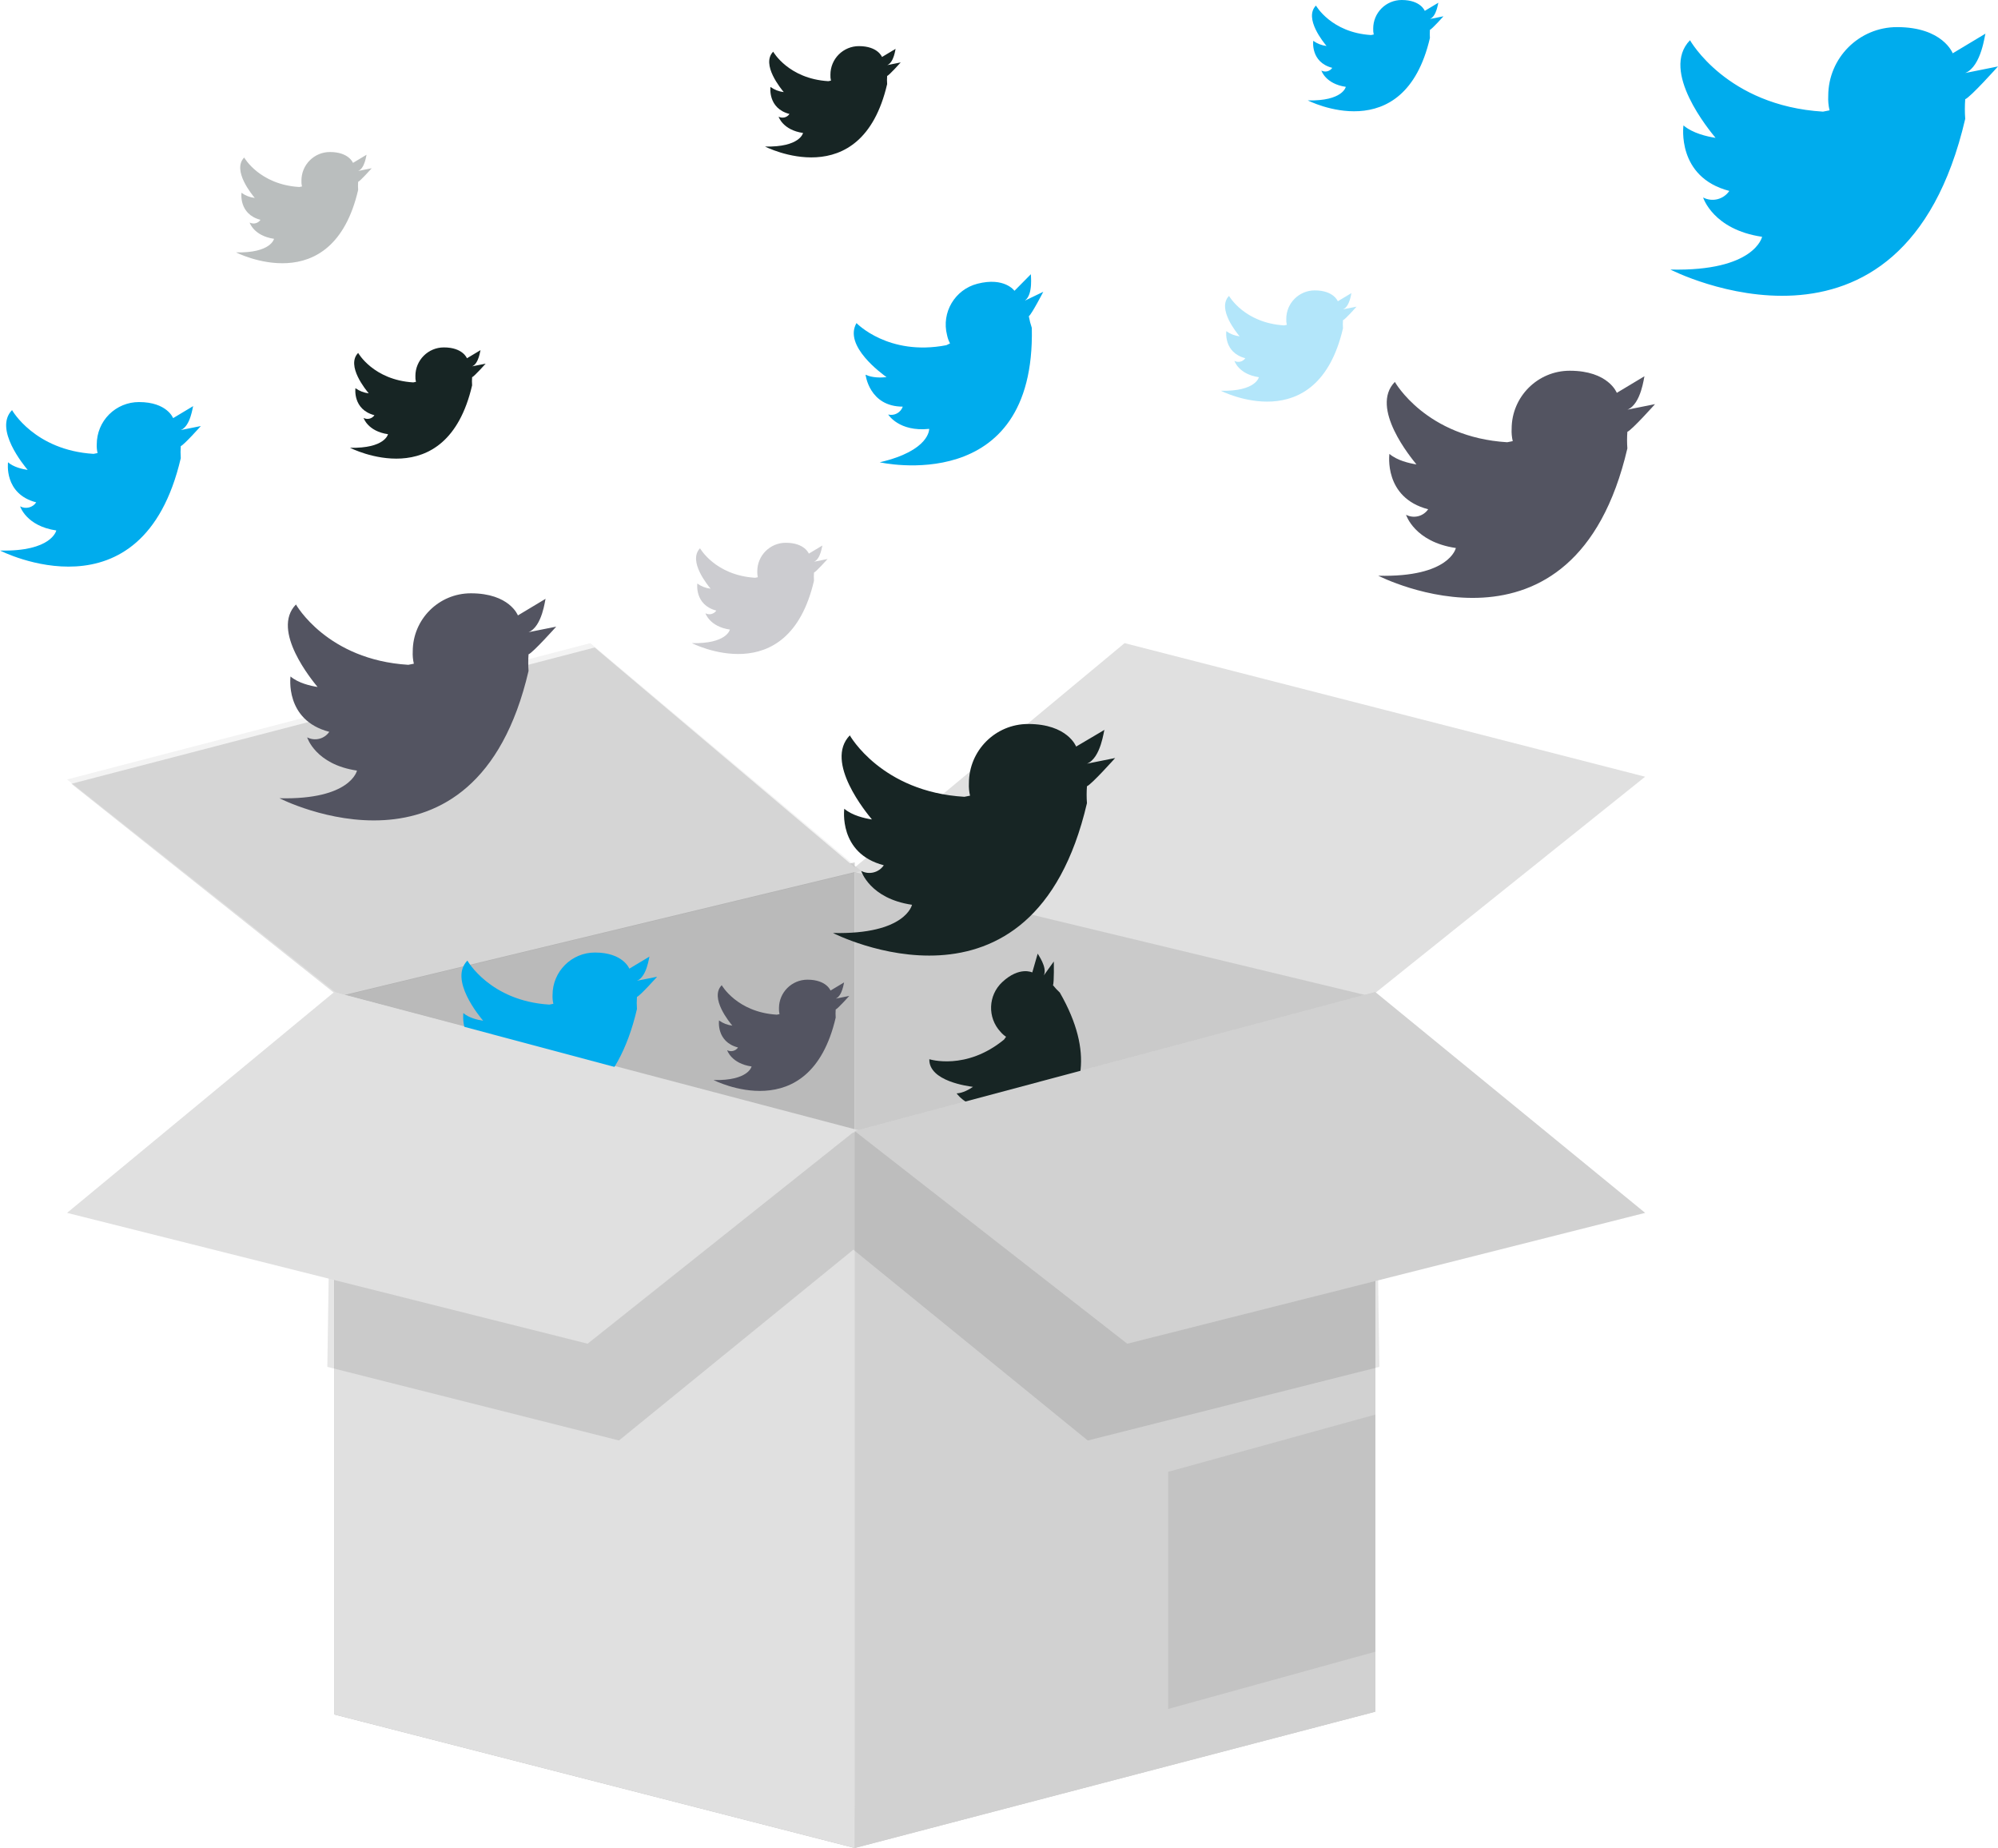
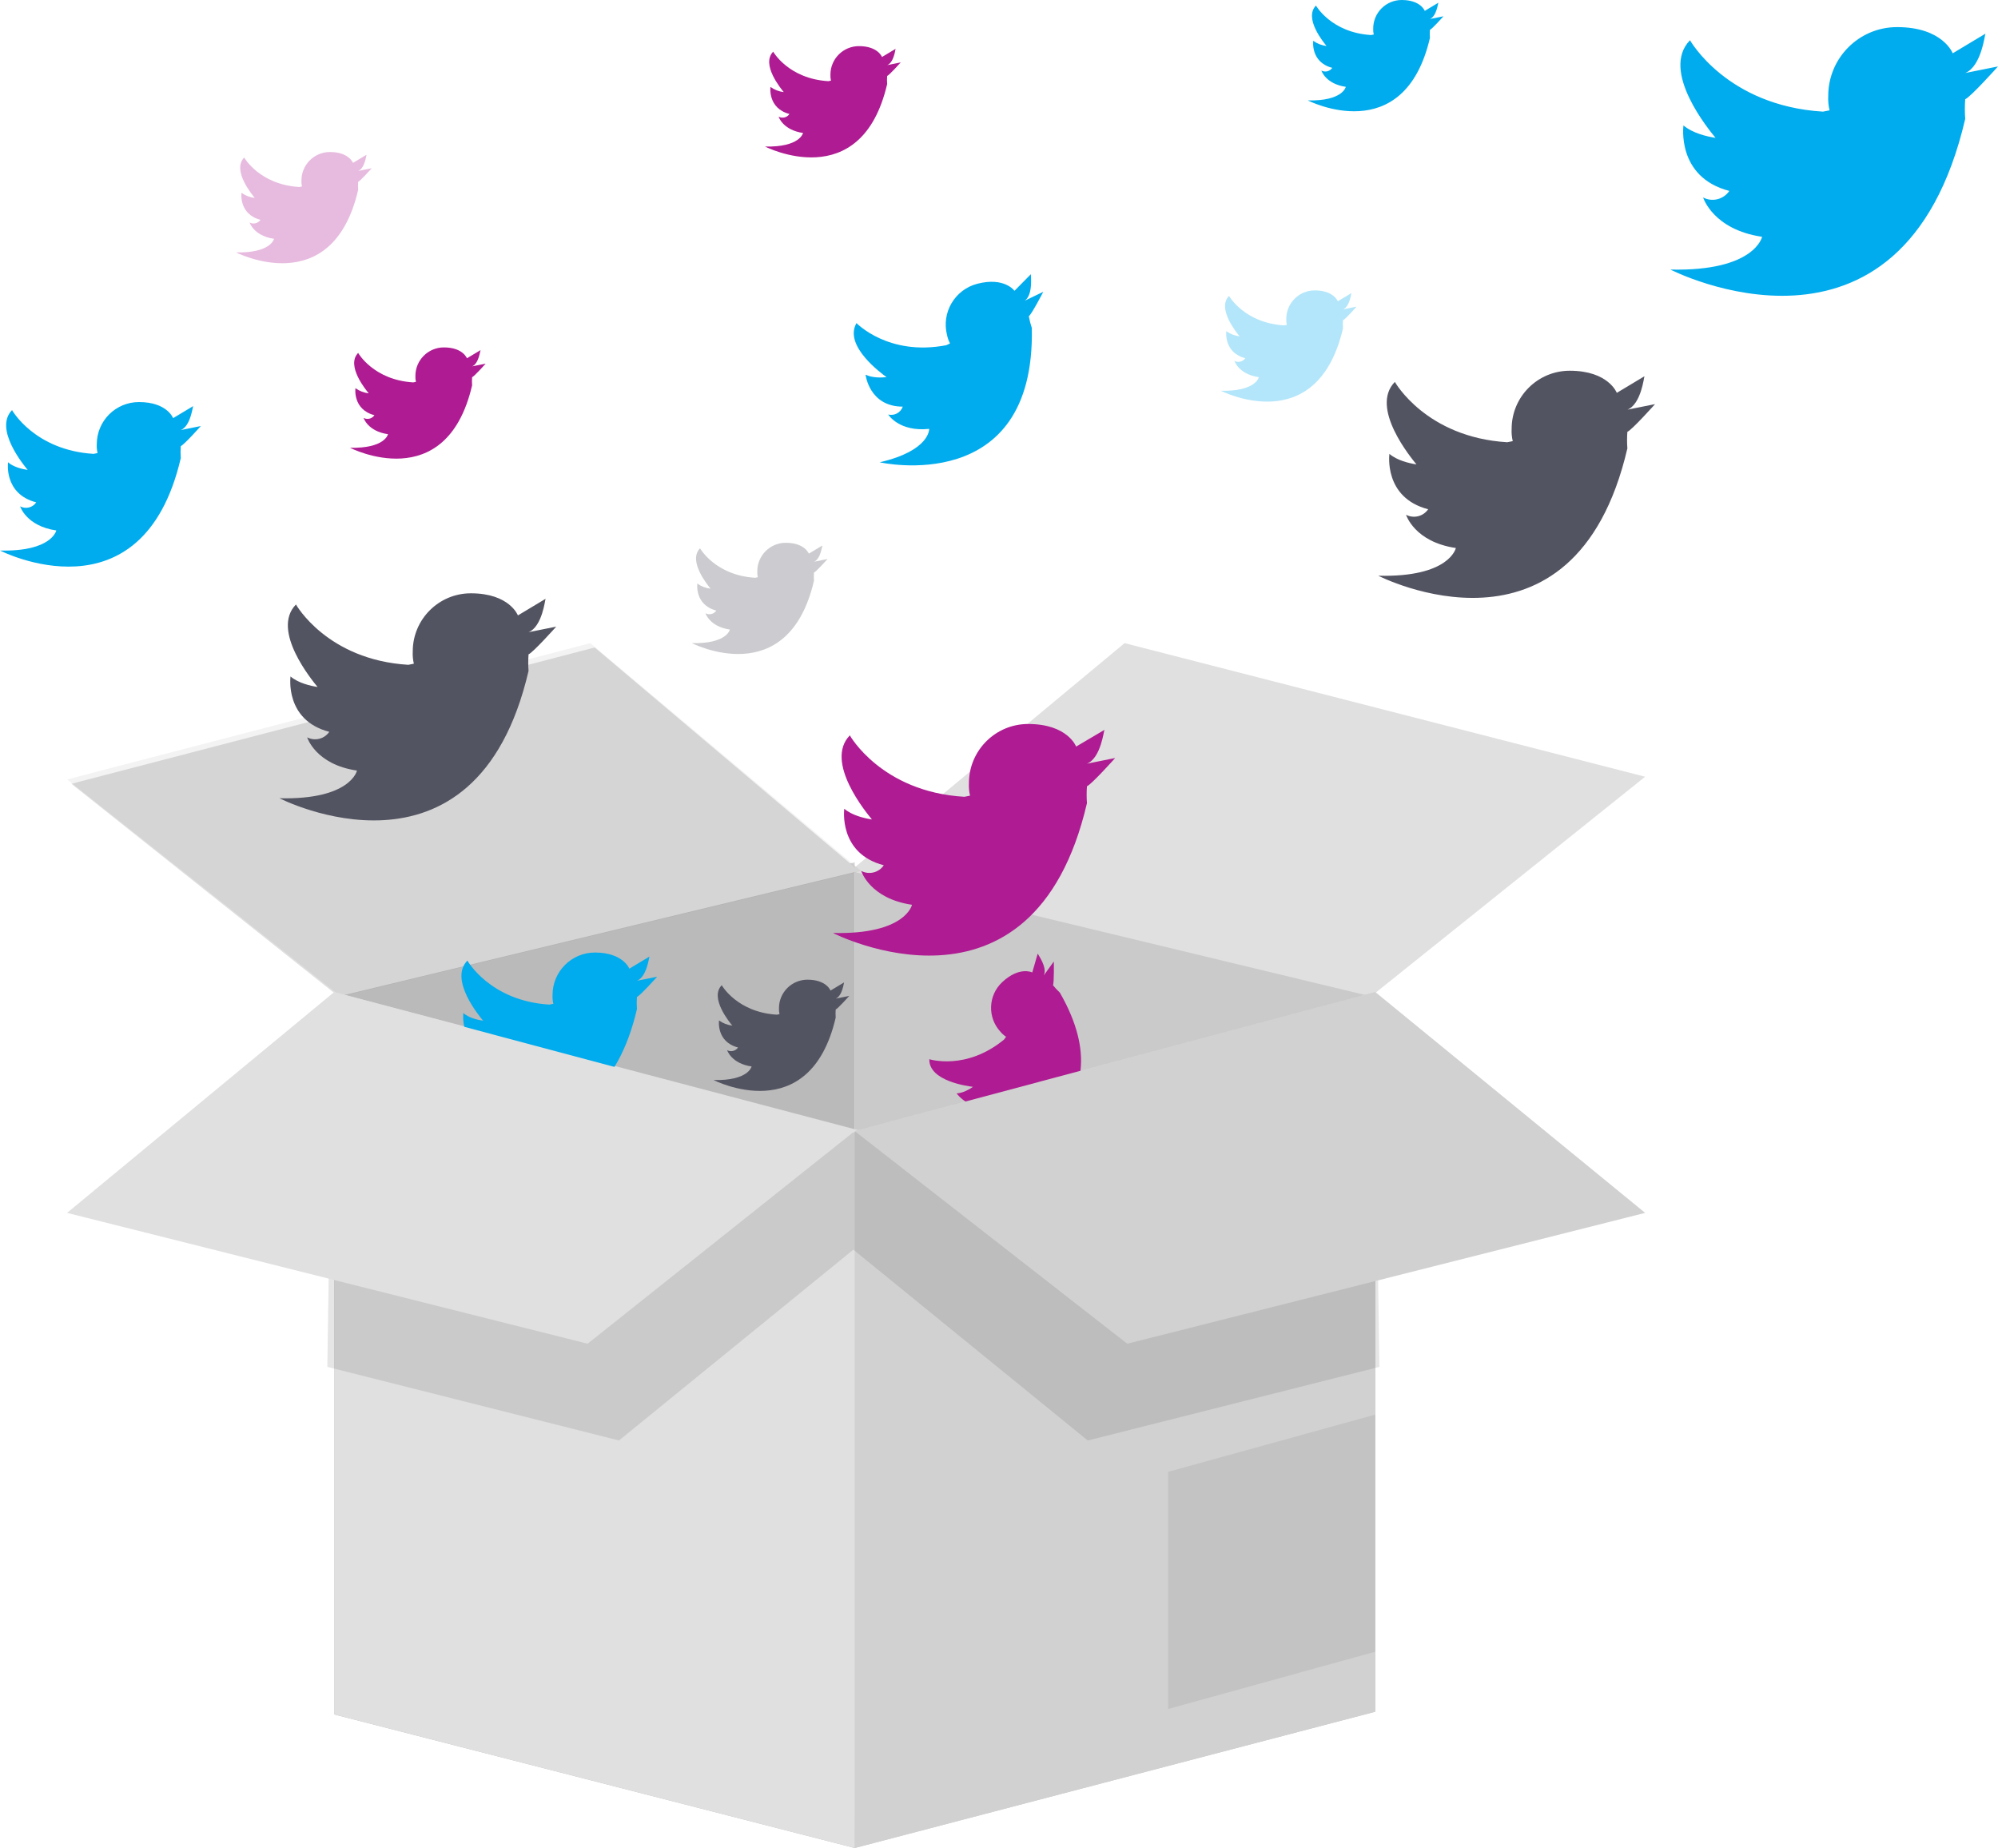
<svg xmlns="http://www.w3.org/2000/svg" data-name="Layer 1" width="813.15" height="752" viewBox="0 0 813.15 752">
  <path fill="#e0e0e0" d="M559.73 403.7l-211.87-51.03V752l211.87-55.46V403.7z" />
  <path opacity=".1" d="M559.73 403.7l-211.87-51.03V752l211.87-55.46V403.7z" />
  <path fill="#e0e0e0" d="M135.99 403.7l211.87-51.03V752l-211.87-54.35V403.7z" />
  <path opacity=".17" d="M135.99 401.93l211.87-51.02V752l-211.87-54.35V401.93z" />
  <path fill="#e0e0e0" d="M346.09 354.44l111.59-92.73 211.86 54.36-111.58 89.39-211.87-51.02z" />
  <path fill="#e0e0e0" d="M29.05 318.94l108.71 86.52 211.86-51.02-107.59-90.96-212.98 55.46z" />
  <path opacity=".05" d="M27.29 317.18l111.35 88.28 211.87-51.02-110.25-92.73-212.97 55.47z" />
  <path fill="#e0e0e0" d="M135.99 403.7v293.95L347.86 752l2.86-291.73-214.73-56.57z" />
  <path fill="#e0e0e0" d="M559.73 696.54L347.86 752V460.27l211.87-56.57v292.84z" />
  <path opacity=".07" d="M559.73 696.54L347.86 752V460.27l211.87-56.57v292.84z" />
  <path opacity=".07" d="M475.42 598.92v96.51l84.31-23.3v-96.5l-84.31 23.29z" />
  <path opacity=".1" d="M133.22 556.22l118.69 29.95 95.4-77.65v-47.7l-211.87-53.24-2.22 148.64zm428.17 0L442.7 586.17l-95.39-77.65v-47.7l211.86-53.24 2.22 148.64z" />
  <path d="M259.23 399.1l8.21-1.64s-6.9 7.72-8.21 8.21a33.05 33.05 0 000 4.93c-15.77 67.69-73.93 37.79-73.93 37.79 21.19.49 23-8.21 23-8.21-12.32-1.81-14.79-9.86-14.79-9.86a5.08 5.08 0 006.57-1.64c-13.31-3.45-11.5-16.43-11.5-16.43 2.3 2 5.91 2.79 8.05 3.12-1.48-1.81-14-16.76-6.41-24.48 0 0 9.2 16.43 33.35 17.91l1.64-.33a12.89 12.89 0 01-.33-3.61 17.25 17.25 0 0117.25-17.25c11.5 0 14 6.57 14 6.57l8.21-4.93c-.18-.01-1 8.21-5.11 9.85z" fill="#00aced" />
  <path fill="#e0e0e0" d="M135.99 403.7l-108.7 89.85 211.86 53.24 108.71-86.52-211.87-56.57z" />
-   <path d="M424.82 396.91l4.06-5.65s.18 8.6-.34 9.65a27.47 27.47 0 002.79 3c28.77 50.08-23.53 64.86-23.53 64.86 13.16-11.71 9.33-18 9.33-18-8.56 5.85-14.56 2.35-14.56 2.35a4.22 4.22 0 003.06-4.72c-10 5.44-16.3-3.47-16.3-3.47 2.52-.1 5.18-1.65 6.66-2.66-1.92-.26-18-2.27-17.77-11.25 0 0 14.9 4.77 30.42-8l.81-1.13a10.71 10.71 0 01-2.25-2 14.33 14.33 0 01.71-20.26c7-6.52 12.21-3.92 12.21-3.92l2.2-7.65c-.09.07 4.06 5.52 2.5 8.85z" fill="#172524" />
+   <path d="M424.82 396.91l4.06-5.65s.18 8.6-.34 9.65a27.47 27.47 0 002.79 3c28.77 50.08-23.53 64.86-23.53 64.86 13.16-11.71 9.33-18 9.33-18-8.56 5.85-14.56 2.35-14.56 2.35a4.22 4.22 0 003.06-4.72c-10 5.44-16.3-3.47-16.3-3.47 2.52-.1 5.18-1.65 6.66-2.66-1.92-.26-18-2.27-17.77-11.25 0 0 14.9 4.77 30.42-8l.81-1.13a10.71 10.71 0 01-2.25-2 14.33 14.33 0 01.71-20.26c7-6.52 12.21-3.92 12.21-3.92l2.2-7.65c-.09.07 4.06 5.52 2.5 8.85z" fill="#af1b92" />
  <path fill="#e0e0e0" d="M559.73 403.7l109.81 89.85-210.76 53.24-110.92-86.52 211.87-56.57z" />
  <path opacity=".07" d="M559.73 403.7l109.81 89.85-210.76 53.24-110.92-86.52 211.87-56.57z" />
  <path d="M417.09 122.35l7.51-3.61s-4.74 9.15-5.89 9.95a32.88 32.88 0 001.22 4.75c1.53 69.12-61.9 54.68-61.9 54.68 20.54-4.76 20.13-13.6 20.13-13.6-12.32 1.3-16.68-5.84-16.68-5.84a5 5 0 005.93-3.21c-13.68 0-15.14-13-15.14-13 2.7 1.33 6.39 1.23 8.53 1-1.87-1.38-17.6-12.7-12.22-22 0 0 12.93 13.56 36.56 9l1.5-.72a12.82 12.82 0 01-1.21-3.4 17.16 17.16 0 0112.36-20.89c11.08-2.84 15.08 2.88 15.08 2.88l6.7-6.78c-.17.07 1.07 8.19-2.48 10.79zM73.57 175l8.17-1.63s-6.86 7.68-8.17 8.17a32.88 32.88 0 000 4.9C57.88 253.77.03 224.03.03 224.03c21.08.49 22.88-8.17 22.88-8.17-12.26-1.8-14.71-9.81-14.71-9.81a5 5 0 006.54-1.63C1.47 201 3.27 188.12 3.27 188.12c2.29 2 5.88 2.78 8 3.11-1.47-1.8-13.89-16.67-6.37-24.35 0 0 9.15 16.34 33.18 17.81l1.63-.33a12.82 12.82 0 01-.33-3.6 17.16 17.16 0 0117.19-17.15c11.44 0 13.89 6.54 13.89 6.54l8.17-4.9c-.19-.01-1 8.16-5.06 9.75zM799.81 29.71l13.33-2.67s-11.2 12.53-13.33 13.33a53.64 53.64 0 000 8c-25.6 109.85-120 61.32-120 61.32 34.39.8 37.33-13.33 37.33-13.33-20-2.93-24-16-24-16a8.24 8.24 0 0010.66-2.67c-21.6-5.6-18.66-26.66-18.66-26.66 3.73 3.2 9.6 4.53 13.06 5.07-2.4-2.93-22.66-27.2-10.4-39.73 0 0 14.93 26.66 54.12 29.06l2.67-.53a20.92 20.92 0 01-.53-5.87 28 28 0 0128-28c18.66 0 22.66 10.66 22.66 10.66l13.33-8c-.24.02-1.57 13.31-8.24 16.02zM581.95 7.73l5.52-1.1s-4.64 5.19-5.52 5.52a22.21 22.21 0 000 3.31c-10.6 45.5-49.69 25.4-49.69 25.4 14.25.33 15.46-5.52 15.46-5.52-8.28-1.21-9.94-6.63-9.94-6.63a3.41 3.41 0 004.42-1.1c-8.94-2.32-7.73-11-7.73-11a11.48 11.48 0 005.41 2.1c-1-1.21-9.39-11.26-4.31-16.45 0 0 6.18 11 22.42 12l1.1-.22a8.66 8.66 0 01-.22-2.43A11.59 11.59 0 01570.47 0c7.73 0 9.39 4.42 9.39 4.42l5.52-3.31c-.12-.01-.67 5.52-3.43 6.62z" fill="#00aced" />
  <path d="M331.28 228.58l5.52-1.1s-4.64 5.19-5.52 5.52a22.21 22.21 0 000 3.31c-10.6 45.5-49.69 25.4-49.69 25.4 14.25.33 15.46-5.52 15.46-5.52-8.28-1.21-9.94-6.63-9.94-6.63a3.41 3.41 0 004.42-1.1c-8.94-2.32-7.73-11-7.73-11a11.48 11.48 0 005.41 2.1c-1-1.21-9.39-11.26-4.31-16.45 0 0 6.18 11 22.42 12l1.1-.22a8.66 8.66 0 01-.22-2.43 11.59 11.59 0 0111.59-11.59c7.73 0 9.39 4.42 9.39 4.42l5.52-3.31c-.13.02-.66 5.5-3.42 6.6z" fill="#535461" opacity=".3" />
  <path d="M546.57 125.89l5.52-1.1s-4.59 5.21-5.52 5.51a22.21 22.21 0 000 3.31c-10.6 45.5-49.69 25.4-49.69 25.4 14.25.33 15.46-5.52 15.46-5.52-8.28-1.21-9.94-6.63-9.94-6.63a3.41 3.41 0 004.42-1.1c-8.94-2.32-7.73-11-7.73-11a11.48 11.48 0 005.41 2.1c-1-1.21-9.39-11.26-4.31-16.45 0 0 6.18 11 22.42 12l1.1-.22a8.66 8.66 0 01-.22-2.43 11.59 11.59 0 0111.59-11.59c7.73 0 9.39 4.42 9.39 4.42l5.52-3.31c-.06-.02-.62 5.5-3.42 6.61z" fill="#00aced" opacity=".3" />
-   <path d="M442.37 310.76l11.48-2.3s-9.65 10.8-11.48 11.48a46.21 46.21 0 000 6.89c-22.05 94.63-103.36 52.83-103.36 52.83 29.63.69 32.16-11.48 32.16-11.48-17.23-2.53-20.67-13.78-20.67-13.78a7.1 7.1 0 009.19-2.3c-18.6-4.82-16.08-23-16.08-23 3.22 2.76 8.27 3.9 11.25 4.36-2.07-2.53-19.52-23.43-9-34.22 0 0 12.86 23 46.63 25l2.3-.46a18 18 0 01-.46-5.05 24.11 24.11 0 0124.12-24.12c16.08 0 19.52 9.19 19.52 9.19l11.52-6.8c-.23 0-1.38 11.47-7.12 13.76zM361.09 26.5l5.48-1.1s-4.64 5.19-5.52 5.52a22.21 22.21 0 000 3.31c-10.6 45.5-49.69 25.4-49.69 25.4 14.25.33 15.46-5.52 15.46-5.52-8.28-1.21-9.94-6.63-9.94-6.63a3.41 3.41 0 004.42-1.1c-8.94-2.32-7.73-11-7.73-11a11.48 11.48 0 005.41 2.1c-1-1.21-9.39-11.26-4.31-16.45 0 0 6.18 11 22.42 12l1.1-.22a8.66 8.66 0 01-.22-2.43 11.59 11.59 0 0111.6-11.61c7.73 0 9.39 4.42 9.39 4.42l5.52-3.31c-.07 0-.62 5.52-3.39 6.62zM192.14 149.08l5.52-1.1s-4.64 5.19-5.52 5.52a22.21 22.21 0 000 3.31c-10.6 45.5-49.69 25.4-49.69 25.4 14.25.33 15.46-5.52 15.46-5.52-8.28-1.21-9.94-6.63-9.94-6.63a3.41 3.41 0 004.42-1.1c-8.94-2.32-7.73-11-7.73-11a11.48 11.48 0 005.41 2.1c-1-1.21-9.39-11.26-4.31-16.45 0 0 6.18 11 22.42 12l1.1-.22a8.66 8.66 0 01-.22-2.43 11.59 11.59 0 0111.59-11.59c7.73 0 9.39 4.42 9.39 4.42l5.52-3.31c-.11-.03-.66 5.52-3.42 6.6z" fill="#172524" />
-   <path d="M145.76 69.57l5.52-1.1s-4.64 5.19-5.52 5.52a22.21 22.21 0 000 3.31c-10.6 45.5-49.69 25.4-49.69 25.4 14.25.33 15.46-5.52 15.46-5.52-8.28-1.21-9.94-6.63-9.94-6.63a3.41 3.41 0 004.42-1.1c-8.94-2.32-7.73-11-7.73-11a11.48 11.48 0 005.41 2.1c-1-1.21-9.39-11.26-4.31-16.45 0 0 6.18 11 22.42 12l1.1-.22a8.66 8.66 0 01-.22-2.43 11.59 11.59 0 0111.59-11.59c7.73 0 9.39 4.42 9.39 4.42l5.52-3.31c-.11-.03-.61 5.5-3.42 6.6z" fill="#172524" opacity=".3" />
+   <path d="M442.37 310.76l11.48-2.3s-9.65 10.8-11.48 11.48a46.21 46.21 0 000 6.89c-22.05 94.63-103.36 52.83-103.36 52.83 29.63.69 32.16-11.48 32.16-11.48-17.23-2.53-20.67-13.78-20.67-13.78a7.1 7.1 0 009.19-2.3c-18.6-4.82-16.08-23-16.08-23 3.22 2.76 8.27 3.9 11.25 4.36-2.07-2.53-19.52-23.43-9-34.22 0 0 12.86 23 46.63 25l2.3-.46a18 18 0 01-.46-5.05 24.11 24.11 0 0124.12-24.12c16.08 0 19.52 9.19 19.52 9.19l11.52-6.8c-.23 0-1.38 11.47-7.12 13.76zM361.09 26.5l5.48-1.1s-4.64 5.19-5.52 5.52a22.21 22.21 0 000 3.31c-10.6 45.5-49.69 25.4-49.69 25.4 14.25.33 15.46-5.52 15.46-5.52-8.28-1.21-9.94-6.63-9.94-6.63a3.41 3.41 0 004.42-1.1c-8.94-2.32-7.73-11-7.73-11a11.48 11.48 0 005.41 2.1c-1-1.21-9.39-11.26-4.31-16.45 0 0 6.18 11 22.42 12l1.1-.22a8.66 8.66 0 01-.22-2.43 11.59 11.59 0 0111.6-11.61c7.73 0 9.39 4.42 9.39 4.42l5.52-3.31c-.07 0-.62 5.52-3.39 6.62zM192.14 149.08l5.52-1.1s-4.64 5.19-5.52 5.52a22.21 22.21 0 000 3.31c-10.6 45.5-49.69 25.4-49.69 25.4 14.25.33 15.46-5.52 15.46-5.52-8.28-1.21-9.94-6.63-9.94-6.63a3.41 3.41 0 004.42-1.1c-8.94-2.32-7.73-11-7.73-11a11.48 11.48 0 005.41 2.1c-1-1.21-9.39-11.26-4.31-16.45 0 0 6.18 11 22.42 12l1.1-.22a8.66 8.66 0 01-.22-2.43 11.59 11.59 0 0111.59-11.59c7.73 0 9.39 4.42 9.39 4.42l5.52-3.31c-.11-.03-.66 5.52-3.42 6.6z" fill="#af1b92" />
+   <path d="M145.76 69.57l5.52-1.1s-4.64 5.19-5.52 5.52a22.21 22.21 0 000 3.31c-10.6 45.5-49.69 25.4-49.69 25.4 14.25.33 15.46-5.52 15.46-5.52-8.28-1.21-9.94-6.63-9.94-6.63a3.41 3.41 0 004.42-1.1c-8.94-2.32-7.73-11-7.73-11a11.48 11.48 0 005.41 2.1c-1-1.21-9.39-11.26-4.31-16.45 0 0 6.18 11 22.42 12l1.1-.22a8.66 8.66 0 01-.22-2.43 11.59 11.59 0 0111.59-11.59c7.73 0 9.39 4.42 9.39 4.42l5.52-3.31c-.11-.03-.61 5.5-3.42 6.6z" fill="#af1b92" opacity=".3" />
  <path d="M340.11 406.37l5.52-1.1s-4.64 5.19-5.52 5.52a22.21 22.21 0 000 3.31c-10.6 45.5-49.69 25.4-49.69 25.4 14.25.33 15.46-5.52 15.46-5.52-8.28-1.21-9.94-6.63-9.94-6.63a3.41 3.41 0 004.42-1.1c-8.94-2.32-7.73-11-7.73-11a11.48 11.48 0 005.41 2.1c-1-1.21-9.39-11.26-4.31-16.45 0 0 6.18 11 22.42 12l1.1-.22a8.66 8.66 0 01-.22-2.43 11.59 11.59 0 0111.59-11.59c7.73 0 9.39 4.42 9.39 4.42l5.52-3.31c-.1-.02-.66 5.5-3.42 6.6zM662.34 166.7l11.23-2.25s-9.46 10.59-11.26 11.26a45.32 45.32 0 000 6.76c-21.63 92.81-101.37 51.81-101.37 51.81 29.09.72 31.57-11.28 31.57-11.28-16.9-2.48-20.27-13.52-20.27-13.52a7 7 0 009-2.25c-18.25-4.73-15.77-22.53-15.77-22.53 3.15 2.7 8.11 3.83 11 4.28-2-2.48-19.15-23-8.79-33.57 0 0 12.62 22.53 45.73 24.55l2.25-.45a17.67 17.67 0 01-.45-5 23.65 23.65 0 0123.65-23.65c15.77 0 19.15 9 19.15 9l11.26-6.76c-.17.08-1.3 11.35-6.93 13.6zm-447.23 90.55l11.26-2.25s-9.46 10.59-11.26 11.26a45.32 45.32 0 000 6.76c-21.63 92.81-101.37 51.81-101.37 51.81 29.06.68 31.54-11.26 31.54-11.26-16.9-2.48-20.27-13.52-20.27-13.52a7 7 0 009-2.25c-18.25-4.73-15.77-22.53-15.77-22.53 3.15 2.7 8.11 3.83 11 4.28-2-2.48-19.15-23-8.79-33.57 0 0 12.62 22.53 45.73 24.55l2.25-.45a17.67 17.67 0 01-.45-5 23.65 23.65 0 0123.65-23.65c15.77 0 19.15 9 19.15 9l11.26-6.76c-.17.06-1.3 11.33-6.93 13.58z" fill="#535461" />
</svg>
